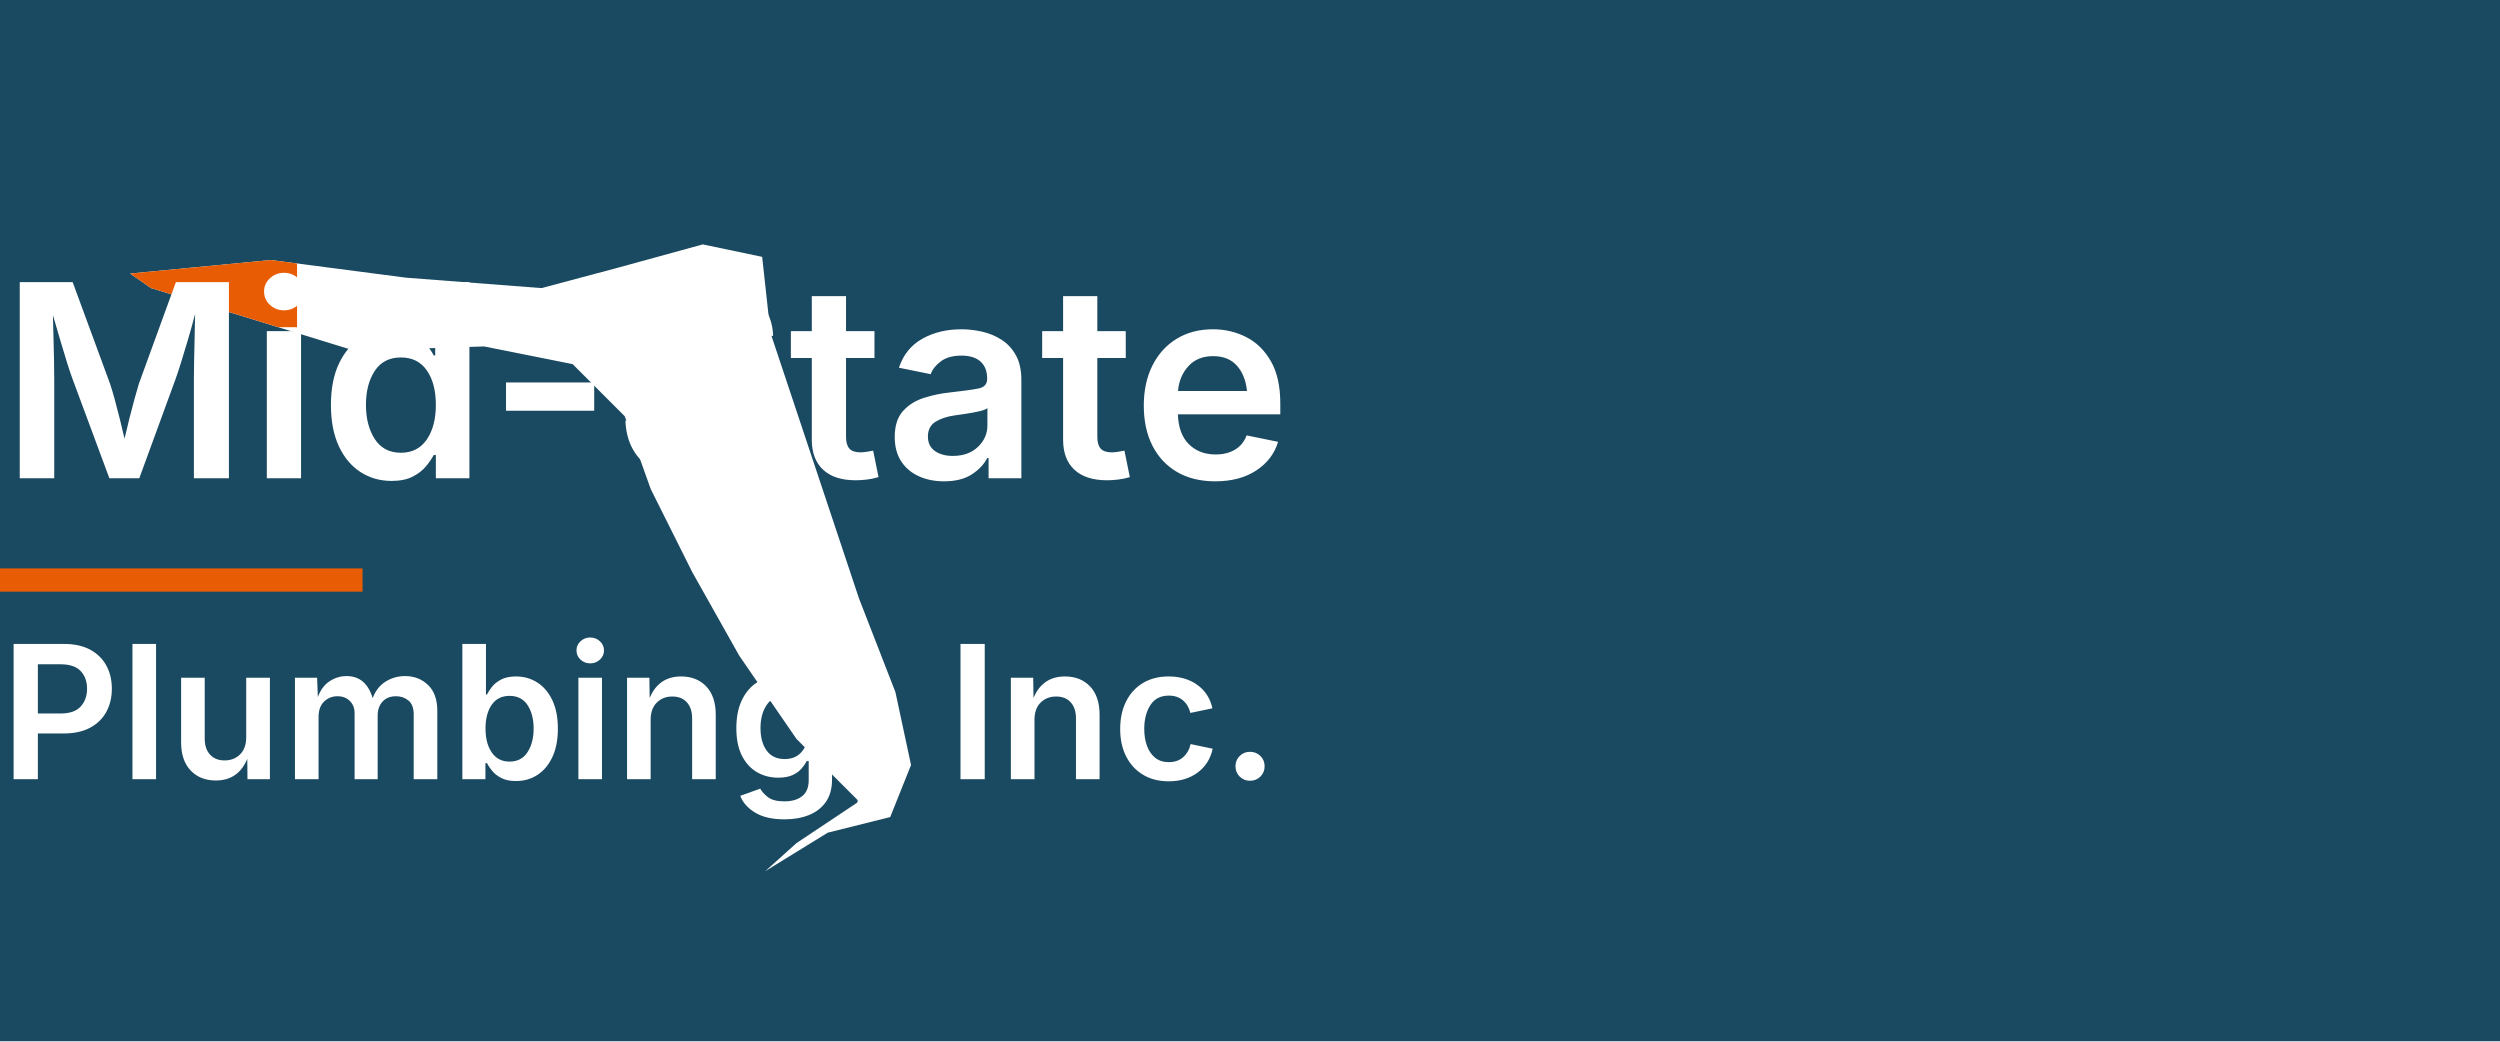
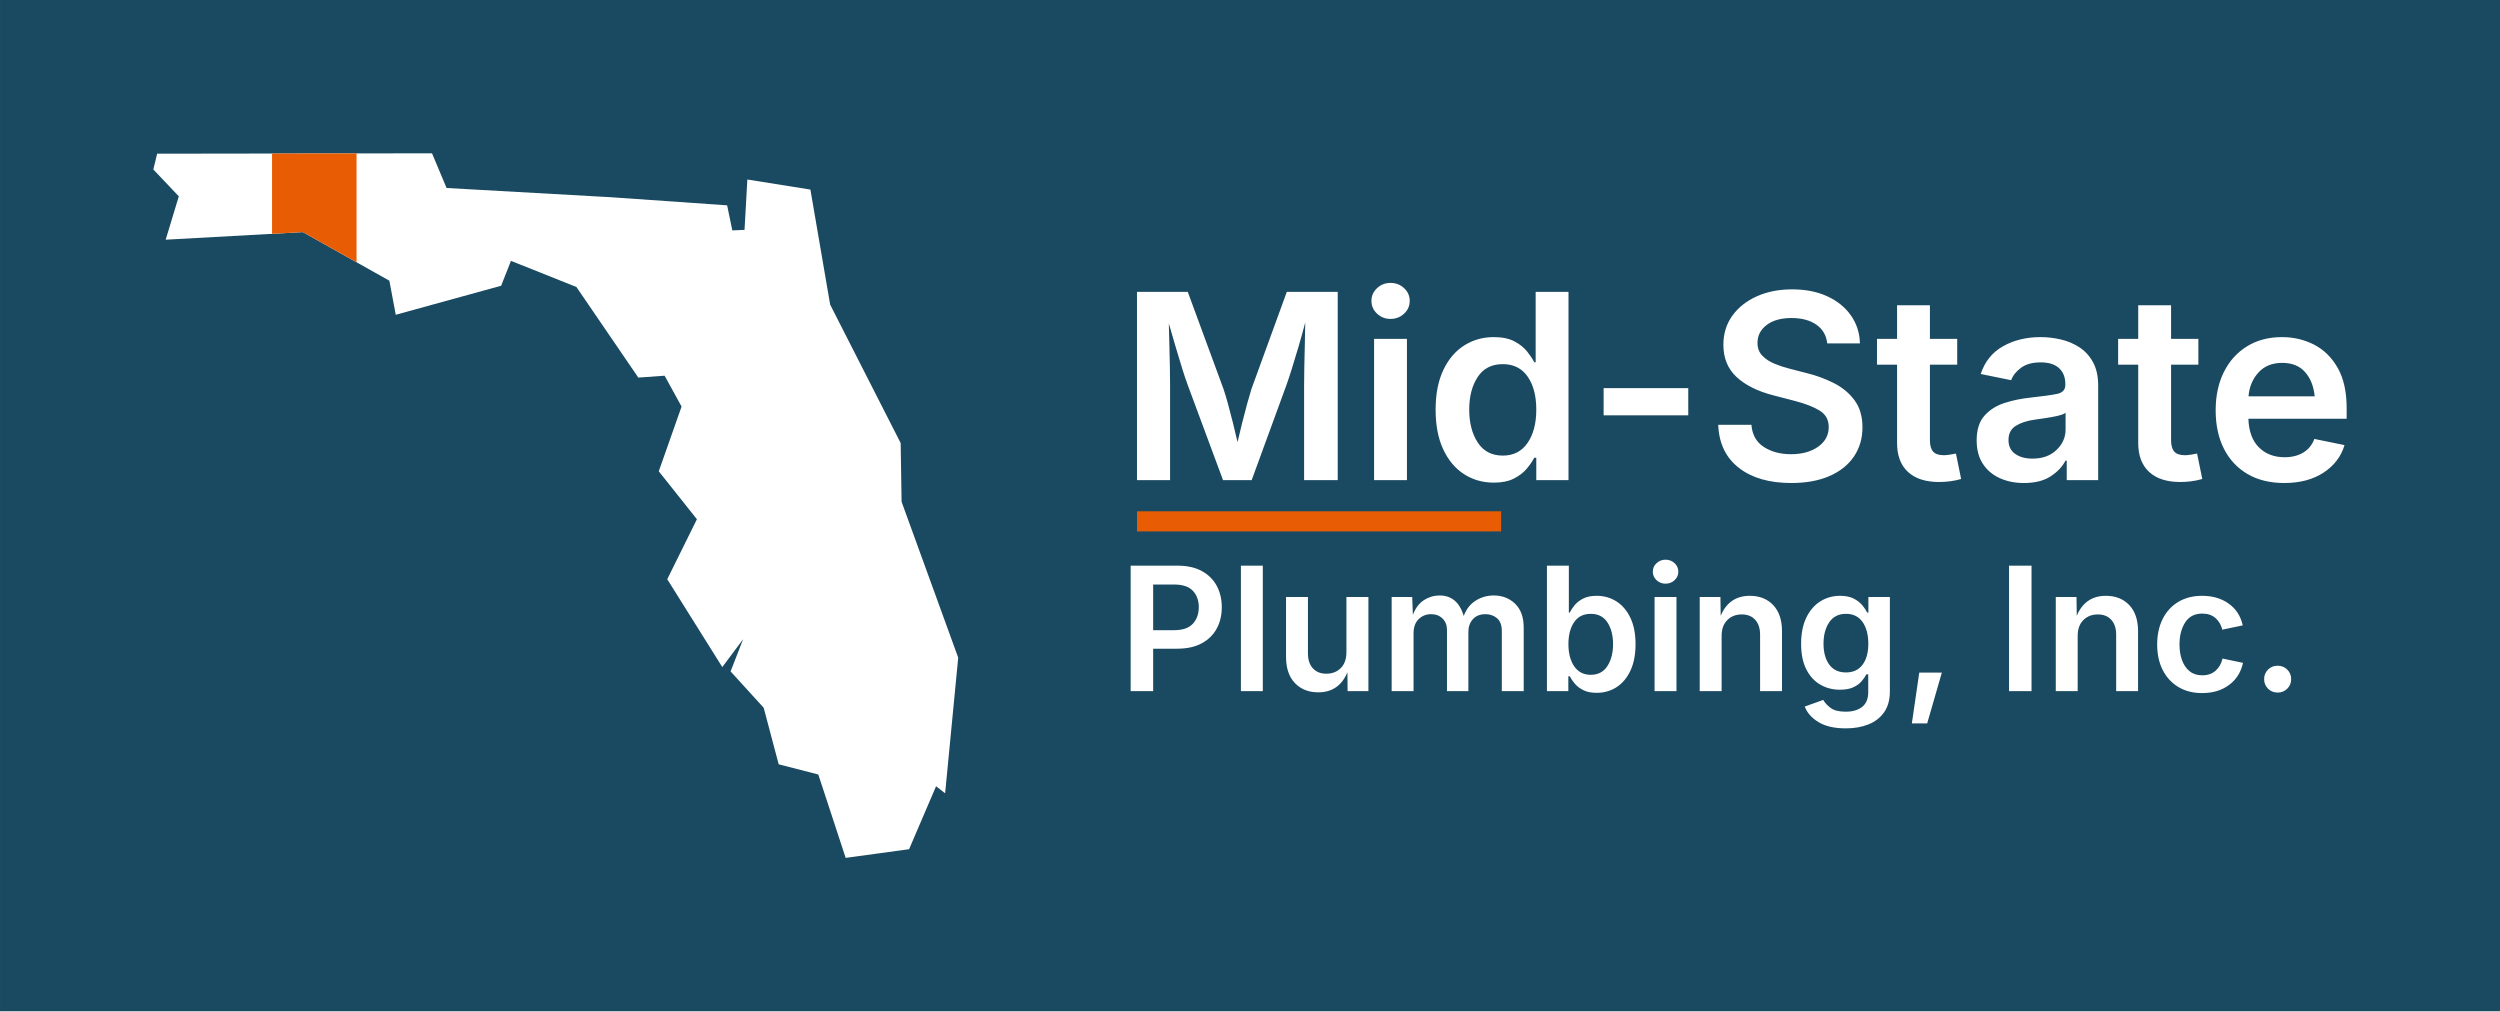
- <svg xmlns="http://www.w3.org/2000/svg" viewBox="0 0 537.85 224.00" width="1200" height="499.77" role="img" aria-label="Mid-State Plumbing, Inc.">
+ <svg xmlns="http://www.w3.org/2000/svg" viewBox="0 0 521.81 211.07" width="1200" height="485.39" role="img" aria-label="Mid-State Plumbing, Inc.">
  <rect width="100%" height="100%" fill="#1a4a61" />
-   <clipPath id="fl-28-36">
-     <path d="M 28.00 58.85 L 58.24 55.94 L 87.36 59.74 L 116.48 61.98 L 133.28 57.50 L 151.20 52.58 L 163.97 55.26 L 165.76 71.62 L 171.36 88.42 L 178.08 108.58 L 184.80 128.74 L 192.64 148.90 L 196.00 164.58 L 191.52 175.78 L 178.08 179.14 L 164.64 187.42 L 171.36 181.38 L 184.80 172.42 L 171.36 158.98 L 159.04 141.06 L 148.96 123.14 L 140.00 105.22 L 134.40 89.54 L 123.20 78.34 L 104.16 74.53 L 76.16 75.42 L 49.28 67.14 L 32.48 61.98 Z" />
-   </clipPath>
-   <path fill="#ffffff" d="M 28.00 58.85 L 58.24 55.94 L 87.36 59.74 L 116.48 61.98 L 133.28 57.50 L 151.20 52.58 L 163.97 55.26 L 165.76 71.62 L 171.36 88.42 L 178.08 108.58 L 184.80 128.74 L 192.64 148.90 L 196.00 164.58 L 191.52 175.78 L 178.08 179.14 L 164.64 187.42 L 171.36 181.38 L 184.80 172.42 L 171.36 158.98 L 159.04 141.06 L 148.96 123.14 L 140.00 105.22 L 134.40 89.54 L 123.20 78.34 L 104.16 74.53 L 76.16 75.42 L 49.28 67.14 L 32.48 61.98 Z" />
-   <path fill="#E85D04" clip-path="url(#fl-28-36)" d="M 26.95 49.40 H 63.91 V 70.40 H 26.95 Z" />
-   <g transform="translate(0 46.71)">
-     <path fill="#ffffff" transform="translate(0.00 56.19)" d="M4.248 0.0V-42.197H15.633L23.647 -20.419Q24.072 -19.173 24.625 -17.176Q25.177 -15.18 25.743 -12.9Q26.31 -10.62 26.791 -8.524Q27.272 -10.592 27.839 -12.872Q28.405 -15.151 28.958 -17.148Q29.51 -19.145 29.906 -20.419L37.836 -42.197H49.249V0.0H41.716V-21.297Q41.716 -22.883 41.758 -25.219Q41.801 -27.556 41.872 -30.189Q41.942 -32.823 41.971 -35.344Q41.263 -32.625 40.47 -29.935Q39.677 -27.244 38.969 -24.979Q38.261 -22.713 37.751 -21.297L29.963 0.0H23.534L15.633 -21.297Q15.123 -22.656 14.429 -24.865Q13.735 -27.074 12.957 -29.736Q12.178 -32.398 11.385 -35.117Q11.441 -32.738 11.512 -30.147Q11.583 -27.556 11.625 -25.233Q11.668 -22.911 11.668 -21.297V0.0Z M57.405 0.0V-31.662H64.769V0.0ZM61.087 -36.137Q59.331 -36.137 58.071 -37.312Q56.811 -38.487 56.811 -40.187Q56.811 -41.857 58.071 -43.033Q59.331 -44.208 61.087 -44.208Q62.871 -44.208 64.131 -43.033Q65.392 -41.857 65.392 -40.187Q65.392 -38.487 64.131 -37.312Q62.871 -36.137 61.087 -36.137Z M84.253 0.566Q80.515 0.566 77.555 -1.345Q74.596 -3.257 72.896 -6.91Q71.197 -10.563 71.197 -15.774Q71.197 -21.042 72.925 -24.681Q74.652 -28.32 77.612 -30.189Q80.571 -32.059 84.225 -32.059Q87.057 -32.059 88.855 -31.11Q90.653 -30.161 91.701 -28.844Q92.749 -27.527 93.315 -26.423H93.627V-42.197H100.99V0.0H93.769V-5.013H93.315Q92.721 -3.88 91.645 -2.577Q90.568 -1.274 88.77 -0.354Q86.972 0.566 84.253 0.566ZM86.264 -5.494Q89.86 -5.494 91.814 -8.34Q93.769 -11.187 93.769 -15.803Q93.769 -20.419 91.829 -23.208Q89.889 -25.998 86.264 -25.998Q82.525 -25.998 80.628 -23.109Q78.73 -20.221 78.73 -15.803Q78.73 -11.356 80.642 -8.425Q82.554 -5.494 86.264 -5.494Z M127.838 -20.617V-14.528H108.863V-20.617Z M150.919 0.651Q143.556 0.651 139.18 -2.747Q134.805 -6.146 134.55 -12.404H141.998Q142.253 -9.062 144.773 -7.434Q147.294 -5.806 150.862 -5.806Q154.601 -5.806 156.965 -7.491Q159.33 -9.176 159.33 -11.895Q159.33 -14.358 157.234 -15.619Q155.139 -16.879 151.712 -17.757L146.926 -19.003Q141.63 -20.362 138.67 -23.109Q135.711 -25.856 135.711 -30.331Q135.711 -34.069 137.722 -36.859Q139.732 -39.648 143.216 -41.206Q146.699 -42.764 151.117 -42.764Q155.62 -42.764 159.004 -41.206Q162.389 -39.648 164.314 -36.901Q166.24 -34.154 166.325 -30.643H158.99Q158.707 -33.333 156.569 -34.834Q154.431 -36.335 151.004 -36.335Q147.436 -36.335 145.396 -34.763Q143.357 -33.191 143.357 -30.784Q143.357 -29.0 144.448 -27.881Q145.538 -26.763 147.195 -26.083Q148.852 -25.403 150.551 -24.979L154.487 -23.959Q157.603 -23.194 160.449 -21.764Q163.295 -20.334 165.093 -17.927Q166.892 -15.52 166.892 -11.838Q166.892 -8.128 164.994 -5.31Q163.097 -2.492 159.528 -0.92Q155.96 0.651 150.919 0.651Z M188.132 -31.662V-25.885H182.015V-8.921Q182.015 -7.193 182.737 -6.386Q183.459 -5.579 185.158 -5.579Q185.668 -5.579 186.489 -5.707Q187.311 -5.834 187.849 -5.947L189.01 -0.255Q187.792 0.113 186.518 0.269Q185.243 0.425 184.082 0.425Q179.522 0.425 177.087 -1.841Q174.651 -4.106 174.651 -8.298V-25.885H170.148V-31.662H174.651V-39.195H182.015V-31.662Z M203.085 0.651Q200.083 0.651 197.676 -0.439Q195.269 -1.529 193.881 -3.653Q192.493 -5.777 192.493 -8.893Q192.493 -12.461 194.235 -14.429Q195.977 -16.397 198.738 -17.29Q201.499 -18.182 204.558 -18.493Q208.692 -18.946 210.533 -19.329Q212.374 -19.711 212.374 -21.354V-21.495Q212.374 -23.817 210.958 -25.106Q209.542 -26.395 206.852 -26.395Q204.076 -26.395 202.434 -25.177Q200.791 -23.959 200.225 -22.401L193.399 -23.789Q194.787 -27.98 198.426 -30.02Q202.065 -32.059 206.823 -32.059Q209.061 -32.059 211.34 -31.535Q213.62 -31.011 215.518 -29.779Q217.415 -28.547 218.576 -26.437Q219.737 -24.327 219.737 -21.155V0.0H212.686V-4.361H212.402Q211.354 -2.322 209.061 -0.835Q206.767 0.651 203.085 0.651ZM204.982 -4.814Q208.381 -4.814 210.406 -6.769Q212.431 -8.723 212.431 -11.356V-15.095Q211.921 -14.698 210.618 -14.401Q209.315 -14.104 207.857 -13.891Q206.398 -13.679 205.436 -13.537Q202.943 -13.197 201.287 -12.178Q199.63 -11.158 199.63 -8.978Q199.63 -6.938 201.131 -5.876Q202.632 -4.814 204.982 -4.814Z M242.195 -31.662V-25.885H236.078V-8.921Q236.078 -7.193 236.8 -6.386Q237.522 -5.579 239.222 -5.579Q239.731 -5.579 240.553 -5.707Q241.374 -5.834 241.912 -5.947L243.073 -0.255Q241.855 0.113 240.581 0.269Q239.307 0.425 238.146 0.425Q233.586 0.425 231.15 -1.841Q228.715 -4.106 228.715 -8.298V-25.885H224.212V-31.662H228.715V-39.195H236.078V-31.662Z M261.453 0.651Q256.667 0.651 253.226 -1.359Q249.785 -3.37 247.93 -7.023Q246.075 -10.677 246.075 -15.633Q246.075 -20.504 247.902 -24.2Q249.729 -27.896 253.084 -29.977Q256.44 -32.059 260.972 -32.059Q264.823 -32.059 268.123 -30.374Q271.422 -28.688 273.433 -25.163Q275.443 -21.637 275.443 -16.086V-13.764H253.41Q253.552 -9.544 255.775 -7.335Q257.998 -5.126 261.538 -5.126Q263.974 -5.126 265.715 -6.174Q267.457 -7.222 268.193 -9.232L274.962 -7.845Q273.829 -4.021 270.275 -1.685Q266.721 0.651 261.453 0.651ZM253.438 -18.776H268.278Q267.938 -22.175 266.112 -24.228Q264.285 -26.281 261.0 -26.281Q257.63 -26.281 255.662 -24.115Q253.693 -21.948 253.438 -18.776Z" />
-     <rect x="0.00" y="75.58" width="78.00" height="5" fill="#E85D04" />
-     <path fill="#ffffff" transform="translate(0.00 120.93)" d="M2.93 0.0V-29.102H13.809Q17.148 -29.102 19.434 -27.852Q21.719 -26.602 22.891 -24.424Q24.062 -22.246 24.062 -19.473Q24.062 -16.68 22.881 -14.502Q21.699 -12.324 19.395 -11.084Q17.09 -9.844 13.73 -9.844H8.145V0.0ZM8.145 -14.141H13.047Q15.996 -14.141 17.363 -15.645Q18.73 -17.148 18.73 -19.473Q18.73 -21.797 17.363 -23.262Q15.996 -24.727 13.008 -24.727H8.145Z M33.574 -29.102V0.0H28.496V-29.102Z M46.445 0.273Q43.066 0.273 41.016 -1.875Q38.965 -4.023 38.965 -7.949V-21.836H44.043V-8.73Q44.043 -6.543 45.186 -5.293Q46.328 -4.043 48.32 -4.043Q50.352 -4.043 51.66 -5.352Q52.969 -6.66 52.969 -9.043V-21.836H58.066V0.0H53.242L53.203 -4.375Q51.25 0.273 46.445 0.273Z M63.457 0.0V-21.836H68.223L68.379 -17.676Q69.238 -20.0 70.928 -21.094Q72.617 -22.188 74.57 -22.188Q78.75 -22.188 80.176 -17.441Q81.055 -19.805 82.949 -20.996Q84.844 -22.188 87.148 -22.188Q90.098 -22.188 92.09 -20.273Q94.082 -18.359 94.082 -14.727V0.0H89.004V-13.945Q89.004 -15.977 87.891 -16.914Q86.777 -17.852 85.215 -17.852Q83.359 -17.852 82.305 -16.699Q81.25 -15.547 81.25 -13.711V0.0H76.289V-14.18Q76.289 -15.84 75.254 -16.846Q74.219 -17.852 72.598 -17.852Q70.918 -17.852 69.727 -16.709Q68.535 -15.566 68.535 -13.379V0.0Z M110.996 0.391Q109.121 0.391 107.881 -0.244Q106.641 -0.879 105.898 -1.777Q105.156 -2.676 104.766 -3.457H104.434V0.0H99.473V-29.102H104.551V-18.223H104.766Q105.137 -18.984 105.859 -19.893Q106.582 -20.801 107.832 -21.455Q109.082 -22.109 111.016 -22.109Q113.535 -22.109 115.576 -20.82Q117.617 -19.531 118.818 -17.021Q120.02 -14.512 120.02 -10.879Q120.02 -7.285 118.838 -4.766Q117.656 -2.246 115.625 -0.928Q113.594 0.391 110.996 0.391ZM109.629 -3.789Q112.168 -3.789 113.486 -5.811Q114.805 -7.832 114.805 -10.898Q114.805 -13.945 113.506 -15.938Q112.207 -17.93 109.629 -17.93Q107.109 -17.93 105.781 -16.006Q104.453 -14.082 104.453 -10.898Q104.453 -7.715 105.801 -5.752Q107.148 -3.789 109.629 -3.789Z M124.434 0.0V-21.836H129.512V0.0ZM126.973 -24.922Q125.762 -24.922 124.893 -25.732Q124.023 -26.543 124.023 -27.715Q124.023 -28.867 124.893 -29.678Q125.762 -30.488 126.973 -30.488Q128.203 -30.488 129.072 -29.678Q129.941 -28.867 129.941 -27.715Q129.941 -26.543 129.072 -25.732Q128.203 -24.922 126.973 -24.922Z M139.98 -12.793V0.0H134.902V-21.836H139.707L139.766 -17.48Q141.719 -22.109 146.523 -22.109Q149.902 -22.109 151.943 -19.961Q153.984 -17.812 153.984 -13.887V0.0H148.906V-13.105Q148.906 -15.293 147.773 -16.543Q146.641 -17.793 144.648 -17.793Q142.617 -17.793 141.299 -16.484Q139.98 -15.176 139.98 -12.793Z M168.789 8.633Q164.844 8.633 162.461 7.188Q160.078 5.742 159.258 3.574L163.555 2.031Q164.062 2.969 165.225 3.867Q166.387 4.766 168.77 4.766Q171.133 4.766 172.559 3.662Q173.984 2.559 173.984 0.215V-3.906H173.555Q173.164 -3.125 172.441 -2.285Q171.719 -1.445 170.508 -0.889Q169.297 -0.332 167.402 -0.332Q164.902 -0.332 162.861 -1.514Q160.82 -2.695 159.619 -5.059Q158.418 -7.422 158.418 -10.977Q158.418 -14.551 159.619 -17.041Q160.82 -19.531 162.871 -20.82Q164.922 -22.109 167.441 -22.109Q169.375 -22.109 170.625 -21.465Q171.875 -20.82 172.617 -19.912Q173.359 -19.004 173.75 -18.223H174.023V-21.836H179.004V0.059Q179.004 2.988 177.676 4.883Q176.348 6.777 174.043 7.705Q171.738 8.633 168.789 8.633ZM168.828 -4.336Q171.309 -4.336 172.656 -6.113Q174.004 -7.891 174.004 -11.016Q174.004 -14.121 172.676 -16.025Q171.348 -17.93 168.828 -17.93Q166.25 -17.93 164.932 -15.957Q163.613 -13.984 163.613 -11.016Q163.613 -7.988 164.941 -6.162Q166.27 -4.336 168.828 -4.336Z M184.102 7.48 185.82 -4.297H191.055L187.656 7.48Z M211.855 -29.102V0.0H206.641V-29.102Z M222.559 -12.793V0.0H217.48V-21.836H222.285L222.344 -17.48Q224.297 -22.109 229.102 -22.109Q232.48 -22.109 234.521 -19.961Q236.562 -17.812 236.562 -13.887V0.0H231.484V-13.105Q231.484 -15.293 230.352 -16.543Q229.219 -17.793 227.227 -17.793Q225.195 -17.793 223.877 -16.484Q222.559 -15.176 222.559 -12.793Z M251.426 0.449Q248.242 0.449 245.898 -0.967Q243.555 -2.383 242.275 -4.912Q240.996 -7.441 240.996 -10.801Q240.996 -14.199 242.275 -16.748Q243.555 -19.297 245.898 -20.703Q248.242 -22.109 251.426 -22.109Q255.078 -22.109 257.607 -20.283Q260.137 -18.457 260.84 -15.254L256.094 -14.258Q255.684 -15.957 254.492 -16.973Q253.301 -17.988 251.465 -17.988Q248.809 -17.988 247.49 -15.938Q246.172 -13.887 246.172 -10.82Q246.172 -8.809 246.758 -7.188Q247.344 -5.566 248.516 -4.619Q249.688 -3.672 251.465 -3.672Q253.34 -3.672 254.541 -4.736Q255.742 -5.801 256.152 -7.559L260.898 -6.562Q260.195 -3.301 257.656 -1.426Q255.117 0.449 251.426 0.449Z M268.926 0.332Q267.617 0.332 266.709 -0.566Q265.801 -1.465 265.801 -2.793Q265.801 -4.102 266.709 -5.0Q267.617 -5.898 268.926 -5.898Q270.254 -5.898 271.162 -5.0Q272.07 -4.102 272.07 -2.793Q272.07 -1.465 271.162 -0.566Q270.254 0.332 268.926 0.332Z" />
+   <g transform="translate(32.00 21.53)">
+     <clipPath id="flc2">
+       <path d="M 95.57 19.64 L 119.77 21.33 L 120.85 26.56 L 123.40 26.45 L 123.99 15.94 L 137.15 18.04 L 141.27 42.05 L 155.99 70.95 L 156.18 83.20 L 168.00 115.74 L 165.27 144.05 L 163.38 142.58 L 157.75 155.72 L 144.51 157.53 L 138.80 140.13 L 130.53 138.00 L 127.40 126.20 L 120.49 118.61 L 123.11 111.88 L 118.76 117.71 L 107.27 99.37 L 113.46 86.85 L 105.50 76.84 L 110.26 63.33 L 106.72 56.89 L 101.23 57.28 L 88.31 38.37 L 74.65 32.92 L 72.60 38.11 L 50.60 44.17 L 49.27 37.06 L 31.21 26.92 L 2.58 28.50 L 5.32 19.45 L 0.00 13.84 L 0.80 10.55 L 58.17 10.47 L 61.21 17.71 Z" />
+     </clipPath>
+     <path fill="#ffffff" d="M 95.57 19.64 L 119.77 21.33 L 120.85 26.56 L 123.40 26.45 L 123.99 15.94 L 137.15 18.04 L 141.27 42.05 L 155.99 70.95 L 156.18 83.20 L 168.00 115.74 L 165.27 144.05 L 163.38 142.58 L 157.75 155.72 L 144.51 157.53 L 138.80 140.13 L 130.53 138.00 L 127.40 126.20 L 120.49 118.61 L 123.11 111.88 L 118.76 117.71 L 107.27 99.37 L 113.46 86.85 L 105.50 76.84 L 110.26 63.33 L 106.72 56.89 L 101.23 57.28 L 88.31 38.37 L 74.65 32.92 L 72.60 38.11 L 50.60 44.17 L 49.27 37.06 L 31.21 26.92 L 2.58 28.50 L 5.32 19.45 L 0.00 13.84 L 0.80 10.55 L 58.17 10.47 L 61.21 17.71 Z" />
+     <path fill="#E85D04" clip-path="url(#flc2)" d="M 24.78 -157.53 H 42.42 V 57.53 H 24.78 Z" />
+   </g>
+   <g transform="translate(233.36 59.05)">
+     <path fill="#ffffff" transform="translate(0 41.16)" d="M3.955 0.0V-39.287H14.555L22.017 -19.011Q22.412 -17.851 22.926 -15.992Q23.44 -14.133 23.968 -12.01Q24.495 -9.888 24.943 -7.937Q25.392 -9.861 25.919 -11.984Q26.446 -14.106 26.96 -15.965Q27.475 -17.824 27.844 -19.011L35.227 -39.287H45.853V0.0H38.839V-19.828Q38.839 -21.305 38.878 -23.48Q38.918 -25.655 38.984 -28.107Q39.05 -30.56 39.076 -32.906Q38.417 -30.375 37.679 -27.87Q36.94 -25.365 36.281 -23.256Q35.622 -21.146 35.147 -19.828L27.896 0.0H21.911L14.555 -19.828Q14.08 -21.094 13.434 -23.15Q12.788 -25.207 12.063 -27.686Q11.338 -30.164 10.6 -32.695Q10.652 -30.48 10.718 -28.068Q10.784 -25.655 10.824 -23.493Q10.863 -21.331 10.863 -19.828V0.0Z M53.446 0.0V-29.479H60.302V0.0ZM56.874 -33.645Q55.239 -33.645 54.066 -34.739Q52.893 -35.833 52.893 -37.415Q52.893 -38.971 54.066 -40.065Q55.239 -41.159 56.874 -41.159Q58.535 -41.159 59.708 -40.065Q60.882 -38.971 60.882 -37.415Q60.882 -35.833 59.708 -34.739Q58.535 -33.645 56.874 -33.645Z M78.442 0.527Q74.962 0.527 72.207 -1.252Q69.451 -3.032 67.869 -6.434Q66.287 -9.835 66.287 -14.687Q66.287 -19.591 67.896 -22.979Q69.504 -26.367 72.259 -28.107Q75.015 -29.848 78.416 -29.848Q81.053 -29.848 82.727 -28.964Q84.401 -28.081 85.377 -26.855Q86.353 -25.629 86.88 -24.601H87.17V-39.287H94.025V0.0H87.302V-4.667H86.88Q86.326 -3.612 85.324 -2.399Q84.322 -1.187 82.648 -0.33Q80.974 0.527 78.442 0.527ZM80.314 -5.115Q83.663 -5.115 85.482 -7.765Q87.302 -10.415 87.302 -14.713Q87.302 -19.011 85.496 -21.608Q83.689 -24.205 80.314 -24.205Q76.834 -24.205 75.067 -21.516Q73.301 -18.826 73.301 -14.713Q73.301 -10.573 75.081 -7.844Q76.86 -5.115 80.314 -5.115Z M119.021 -19.195V-13.526H101.355V-19.195Z M140.511 0.606Q133.655 0.606 129.582 -2.558Q125.508 -5.722 125.271 -11.549H132.205Q132.442 -8.438 134.789 -6.921Q137.136 -5.405 140.458 -5.405Q143.938 -5.405 146.14 -6.974Q148.342 -8.543 148.342 -11.074Q148.342 -13.368 146.391 -14.542Q144.439 -15.715 141.249 -16.532L136.793 -17.692Q131.862 -18.958 129.107 -21.516Q126.352 -24.073 126.352 -28.239Q126.352 -31.72 128.224 -34.317Q130.096 -36.914 133.339 -38.364Q136.582 -39.814 140.695 -39.814Q144.888 -39.814 148.039 -38.364Q151.189 -36.914 152.982 -34.356Q154.775 -31.799 154.854 -28.529H148.025Q147.762 -31.034 145.771 -32.432Q143.78 -33.829 140.59 -33.829Q137.268 -33.829 135.369 -32.366Q133.471 -30.902 133.471 -28.661Q133.471 -27.0 134.486 -25.958Q135.501 -24.917 137.043 -24.284Q138.586 -23.651 140.168 -23.256L143.833 -22.307Q146.733 -21.595 149.383 -20.263Q152.033 -18.932 153.708 -16.69Q155.382 -14.449 155.382 -11.021Q155.382 -7.567 153.615 -4.944Q151.849 -2.32 148.526 -0.857Q145.204 0.606 140.511 0.606Z M175.157 -29.479V-24.1H169.462V-8.306Q169.462 -6.697 170.134 -5.946Q170.807 -5.194 172.389 -5.194Q172.863 -5.194 173.628 -5.313Q174.393 -5.432 174.894 -5.537L175.975 -0.237Q174.841 0.105 173.654 0.25Q172.468 0.396 171.387 0.396Q167.142 0.396 164.874 -1.714Q162.606 -3.823 162.606 -7.726V-24.1H158.414V-29.479H162.606V-36.492H169.462V-29.479Z M189.079 0.606Q186.284 0.606 184.043 -0.409Q181.802 -1.424 180.51 -3.401Q179.218 -5.379 179.218 -8.279Q179.218 -11.602 180.839 -13.434Q182.461 -15.267 185.032 -16.097Q187.603 -16.928 190.45 -17.218Q194.3 -17.64 196.014 -17.996Q197.728 -18.352 197.728 -19.881V-20.013Q197.728 -22.175 196.409 -23.375Q195.091 -24.574 192.586 -24.574Q190.002 -24.574 188.473 -23.44Q186.943 -22.307 186.416 -20.856L180.062 -22.148Q181.354 -26.051 184.742 -27.949Q188.13 -29.848 192.56 -29.848Q194.643 -29.848 196.765 -29.36Q198.888 -28.872 200.654 -27.725Q202.421 -26.578 203.502 -24.614Q204.583 -22.649 204.583 -19.696V0.0H198.018V-4.061H197.754Q196.778 -2.162 194.643 -0.778Q192.507 0.606 189.079 0.606ZM190.846 -4.482Q194.01 -4.482 195.895 -6.302Q197.78 -8.121 197.78 -10.573V-14.054Q197.306 -13.685 196.093 -13.408Q194.88 -13.131 193.522 -12.933Q192.164 -12.735 191.268 -12.604Q188.947 -12.287 187.405 -11.338Q185.862 -10.389 185.862 -8.358Q185.862 -6.46 187.26 -5.471Q188.657 -4.482 190.846 -4.482Z M225.492 -29.479V-24.1H219.797V-8.306Q219.797 -6.697 220.469 -5.946Q221.142 -5.194 222.724 -5.194Q223.198 -5.194 223.963 -5.313Q224.728 -5.432 225.229 -5.537L226.31 -0.237Q225.176 0.105 223.989 0.25Q222.803 0.396 221.722 0.396Q217.477 0.396 215.209 -1.714Q212.941 -3.823 212.941 -7.726V-24.1H208.749V-29.479H212.941V-36.492H219.797V-29.479Z M243.422 0.606Q238.966 0.606 235.762 -1.266Q232.559 -3.138 230.832 -6.539Q229.104 -9.94 229.104 -14.555Q229.104 -19.09 230.805 -22.531Q232.506 -25.972 235.63 -27.91Q238.755 -29.848 242.974 -29.848Q246.56 -29.848 249.631 -28.279Q252.703 -26.71 254.575 -23.427Q256.447 -20.145 256.447 -14.977V-12.814H235.934Q236.065 -8.886 238.135 -6.829Q240.205 -4.772 243.501 -4.772Q245.769 -4.772 247.39 -5.748Q249.012 -6.724 249.697 -8.596L255.999 -7.304Q254.944 -3.744 251.635 -1.569Q248.326 0.606 243.422 0.606ZM235.96 -17.481H249.776Q249.46 -20.646 247.759 -22.557Q246.059 -24.469 243.0 -24.469Q239.862 -24.469 238.03 -22.452Q236.197 -20.435 235.96 -17.481Z" />
+     <rect x="3.96" y="47.67" width="76.00" height="4.20" fill="#E85D04" />
+     <path fill="#ffffff" transform="translate(0 85.21)" d="M2.637 0.0V-26.191H12.428Q15.434 -26.191 17.49 -25.066Q19.547 -23.941 20.602 -21.981Q21.656 -20.021 21.656 -17.525Q21.656 -15.012 20.593 -13.052Q19.529 -11.092 17.455 -9.976Q15.381 -8.859 12.357 -8.859H7.33V0.0ZM7.33 -12.727H11.742Q14.396 -12.727 15.627 -14.08Q16.857 -15.434 16.857 -17.525Q16.857 -19.617 15.627 -20.936Q14.396 -22.254 11.707 -22.254H7.33Z M30.217 -26.191V0.0H25.646V-26.191Z M41.801 0.246Q38.76 0.246 36.914 -1.688Q35.068 -3.621 35.068 -7.154V-19.652H39.639V-7.857Q39.639 -5.889 40.667 -4.764Q41.695 -3.639 43.488 -3.639Q45.316 -3.639 46.494 -4.816Q47.672 -5.994 47.672 -8.139V-19.652H52.26V0.0H47.918L47.883 -3.938Q46.125 0.246 41.801 0.246Z M57.111 0.0V-19.652H61.4L61.541 -15.908Q62.314 -18.0 63.835 -18.984Q65.355 -19.969 67.113 -19.969Q70.875 -19.969 72.158 -15.697Q72.949 -17.824 74.654 -18.896Q76.359 -19.969 78.434 -19.969Q81.088 -19.969 82.881 -18.246Q84.674 -16.523 84.674 -13.254V0.0H80.104V-12.551Q80.104 -14.379 79.102 -15.223Q78.1 -16.066 76.693 -16.066Q75.023 -16.066 74.074 -15.029Q73.125 -13.992 73.125 -12.34V0.0H68.66V-12.762Q68.66 -14.256 67.729 -15.161Q66.797 -16.066 65.338 -16.066Q63.826 -16.066 62.754 -15.038Q61.682 -14.01 61.682 -12.041V0.0Z M99.896 0.352Q98.209 0.352 97.093 -0.22Q95.977 -0.791 95.309 -1.6Q94.641 -2.408 94.289 -3.111H93.99V0.0H89.525V-26.191H94.096V-16.4H94.289Q94.623 -17.086 95.273 -17.903Q95.924 -18.721 97.049 -19.31Q98.174 -19.898 99.914 -19.898Q102.182 -19.898 104.019 -18.738Q105.855 -17.578 106.937 -15.319Q108.018 -13.061 108.018 -9.791Q108.018 -6.557 106.954 -4.289Q105.891 -2.021 104.062 -0.835Q102.234 0.352 99.896 0.352ZM98.666 -3.41Q100.951 -3.41 102.138 -5.229Q103.324 -7.049 103.324 -9.809Q103.324 -12.551 102.155 -14.344Q100.986 -16.137 98.666 -16.137Q96.398 -16.137 95.203 -14.405Q94.008 -12.674 94.008 -9.809Q94.008 -6.943 95.221 -5.177Q96.434 -3.41 98.666 -3.41Z M111.99 0.0V-19.652H116.561V0.0ZM114.275 -22.43Q113.186 -22.43 112.403 -23.159Q111.621 -23.889 111.621 -24.943Q111.621 -25.98 112.403 -26.71Q113.186 -27.439 114.275 -27.439Q115.383 -27.439 116.165 -26.71Q116.947 -25.98 116.947 -24.943Q116.947 -23.889 116.165 -23.159Q115.383 -22.43 114.275 -22.43Z M125.982 -11.514V0.0H121.412V-19.652H125.736L125.789 -15.732Q127.547 -19.898 131.871 -19.898Q134.912 -19.898 136.749 -17.965Q138.586 -16.031 138.586 -12.498V0.0H134.016V-11.795Q134.016 -13.764 132.996 -14.889Q131.977 -16.014 130.184 -16.014Q128.355 -16.014 127.169 -14.836Q125.982 -13.658 125.982 -11.514Z M151.91 7.77Q148.359 7.77 146.215 6.469Q144.07 5.168 143.332 3.217L147.199 1.828Q147.656 2.672 148.702 3.48Q149.748 4.289 151.893 4.289Q154.02 4.289 155.303 3.296Q156.586 2.303 156.586 0.193V-3.516H156.199Q155.848 -2.812 155.197 -2.057Q154.547 -1.301 153.457 -0.8Q152.367 -0.299 150.662 -0.299Q148.412 -0.299 146.575 -1.362Q144.738 -2.426 143.657 -4.553Q142.576 -6.68 142.576 -9.879Q142.576 -13.096 143.657 -15.337Q144.738 -17.578 146.584 -18.738Q148.43 -19.898 150.697 -19.898Q152.438 -19.898 153.562 -19.318Q154.688 -18.738 155.355 -17.921Q156.023 -17.104 156.375 -16.4H156.621V-19.652H161.104V0.053Q161.104 2.689 159.908 4.395Q158.713 6.1 156.639 6.935Q154.564 7.77 151.91 7.77ZM151.945 -3.902Q154.178 -3.902 155.391 -5.502Q156.604 -7.102 156.604 -9.914Q156.604 -12.709 155.408 -14.423Q154.213 -16.137 151.945 -16.137Q149.625 -16.137 148.438 -14.361Q147.252 -12.586 147.252 -9.914Q147.252 -7.189 148.447 -5.546Q149.643 -3.902 151.945 -3.902Z M165.691 6.732 167.238 -3.867H171.949L168.891 6.732Z M190.67 -26.191V0.0H185.977V-26.191Z M200.303 -11.514V0.0H195.732V-19.652H200.057L200.109 -15.732Q201.867 -19.898 206.191 -19.898Q209.232 -19.898 211.069 -17.965Q212.906 -16.031 212.906 -12.498V0.0H208.336V-11.795Q208.336 -13.764 207.316 -14.889Q206.297 -16.014 204.504 -16.014Q202.676 -16.014 201.489 -14.836Q200.303 -13.658 200.303 -11.514Z M226.283 0.404Q223.418 0.404 221.309 -0.87Q219.199 -2.145 218.048 -4.421Q216.896 -6.697 216.896 -9.721Q216.896 -12.779 218.048 -15.073Q219.199 -17.367 221.309 -18.633Q223.418 -19.898 226.283 -19.898Q229.57 -19.898 231.847 -18.255Q234.123 -16.611 234.756 -13.729L230.484 -12.832Q230.115 -14.361 229.043 -15.275Q227.971 -16.189 226.318 -16.189Q223.928 -16.189 222.741 -14.344Q221.555 -12.498 221.555 -9.738Q221.555 -7.928 222.082 -6.469Q222.609 -5.01 223.664 -4.157Q224.719 -3.305 226.318 -3.305Q228.006 -3.305 229.087 -4.263Q230.168 -5.221 230.537 -6.803L234.809 -5.906Q234.176 -2.971 231.891 -1.283Q229.605 0.404 226.283 0.404Z M242.033 0.299Q240.855 0.299 240.038 -0.51Q239.221 -1.318 239.221 -2.514Q239.221 -3.691 240.038 -4.5Q240.855 -5.309 242.033 -5.309Q243.229 -5.309 244.046 -4.5Q244.863 -3.691 244.863 -2.514Q244.863 -1.318 244.046 -0.51Q243.229 0.299 242.033 0.299Z" />
  </g>
</svg>
